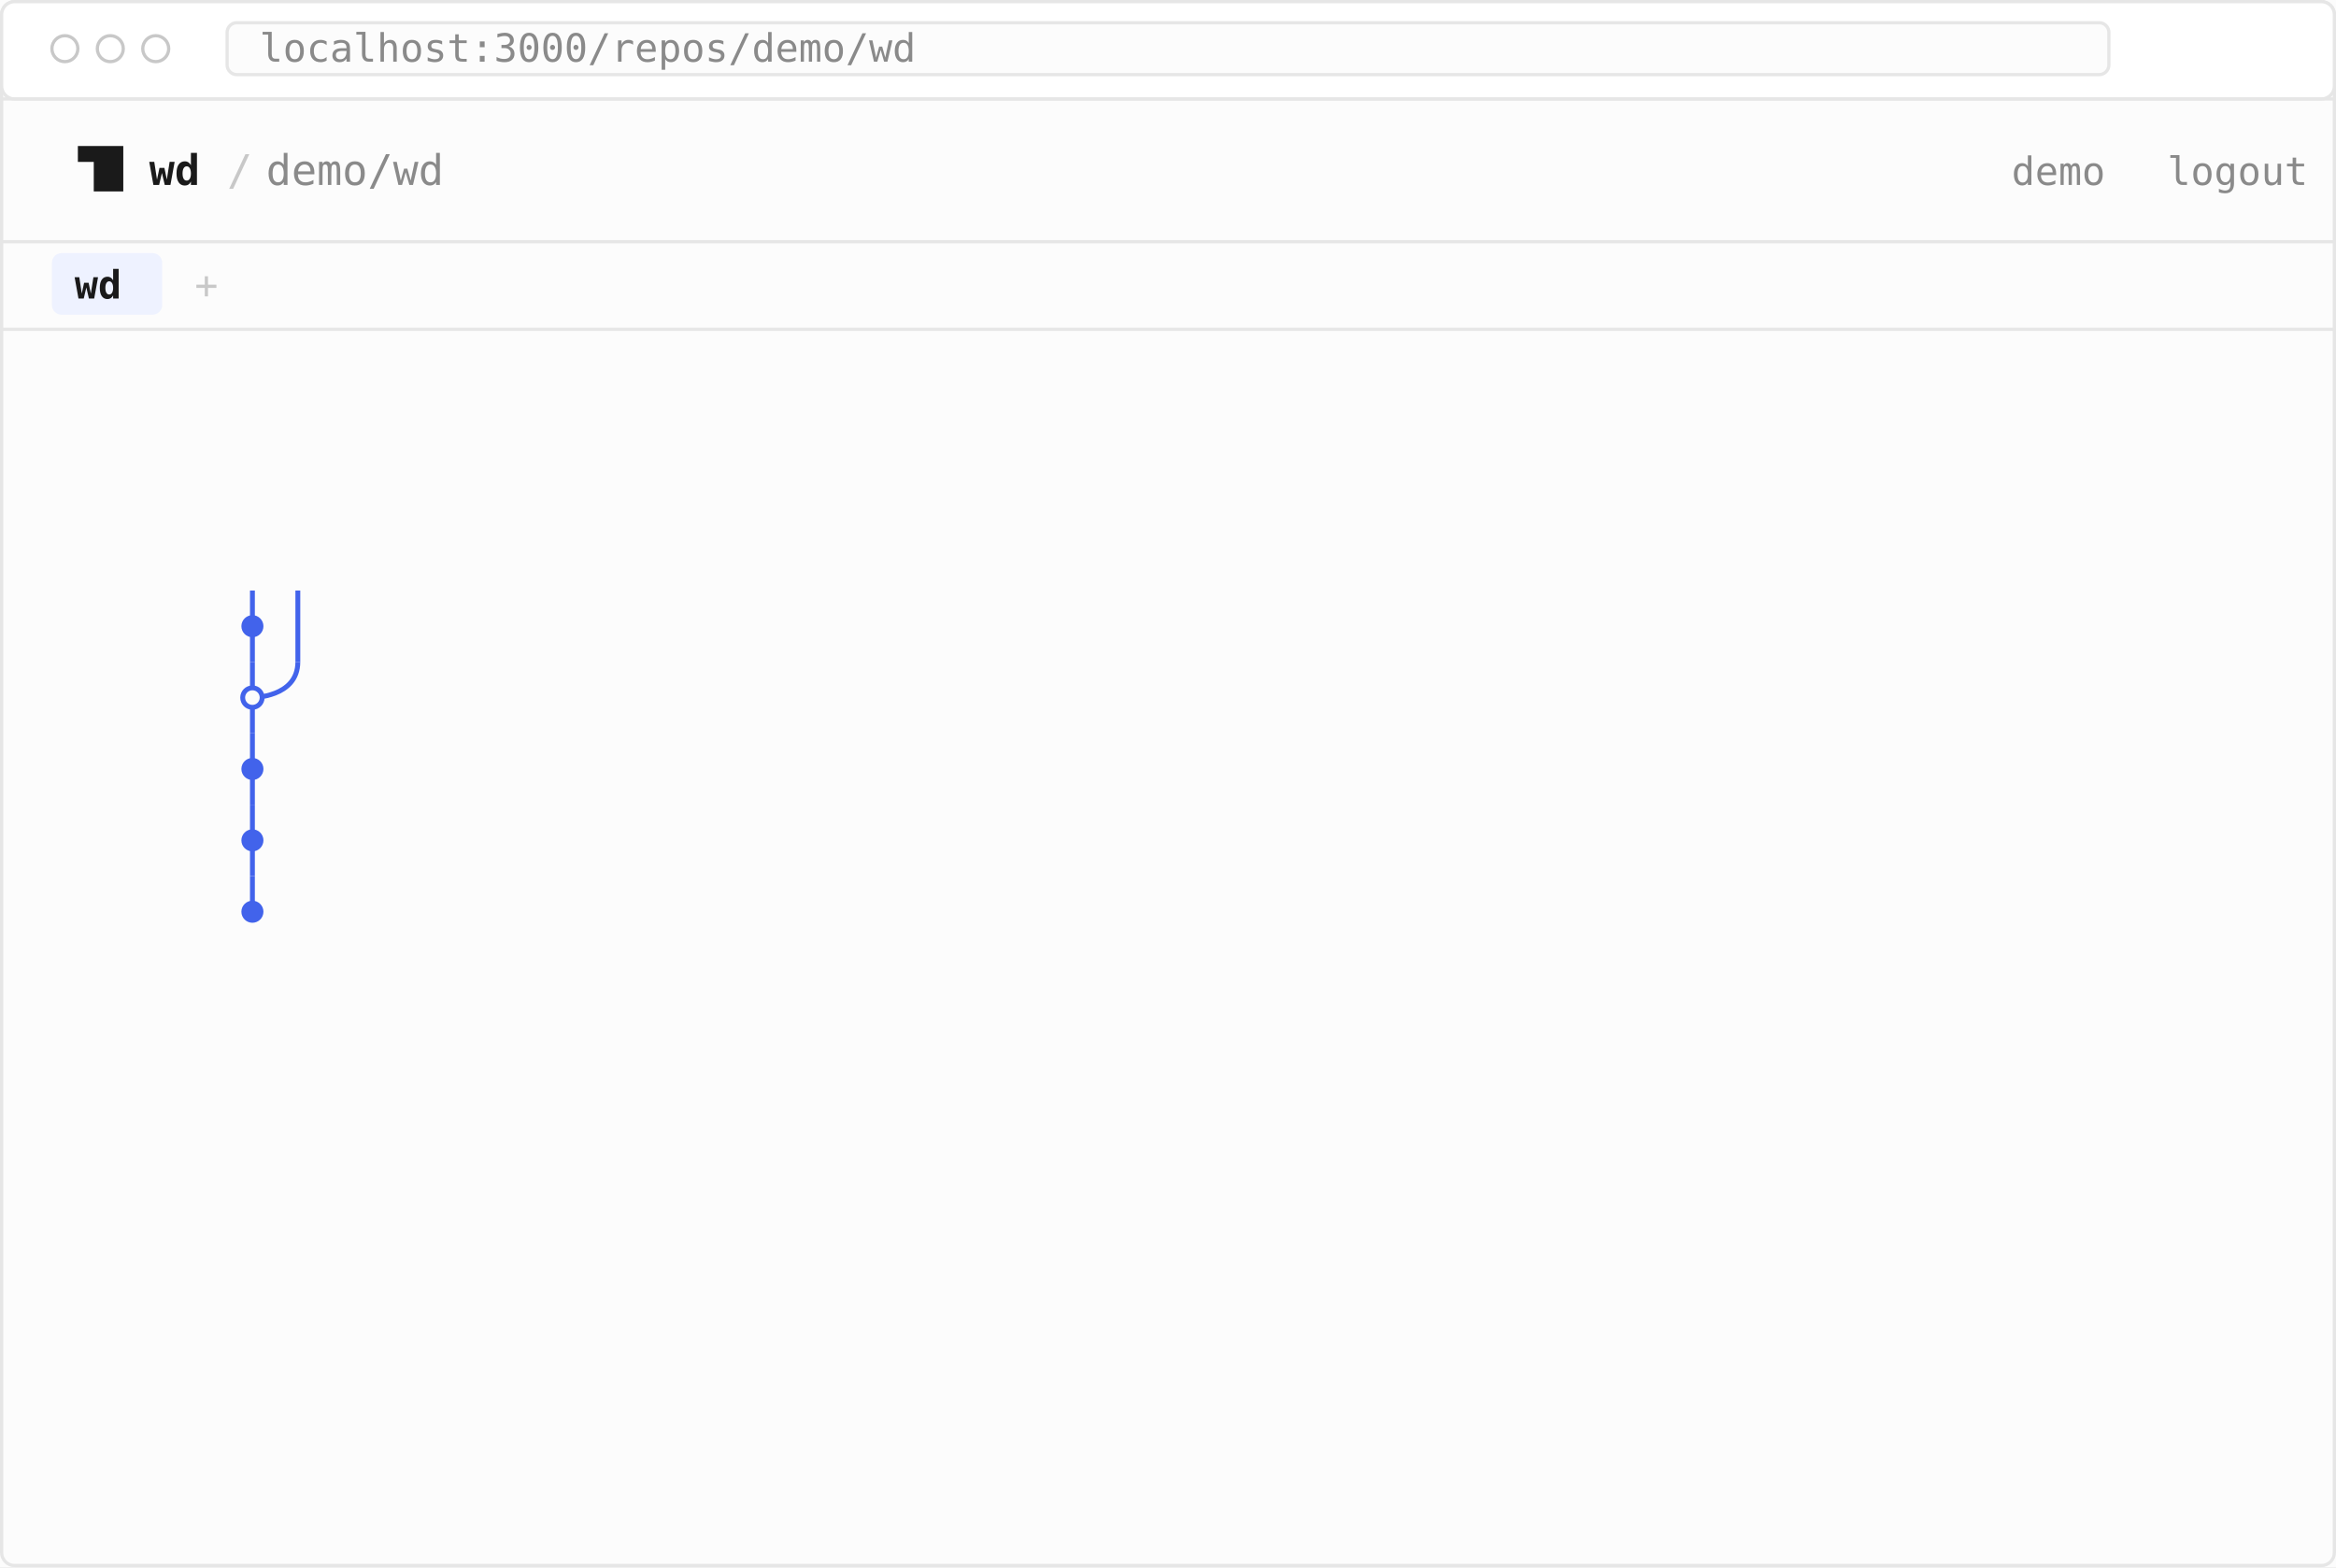
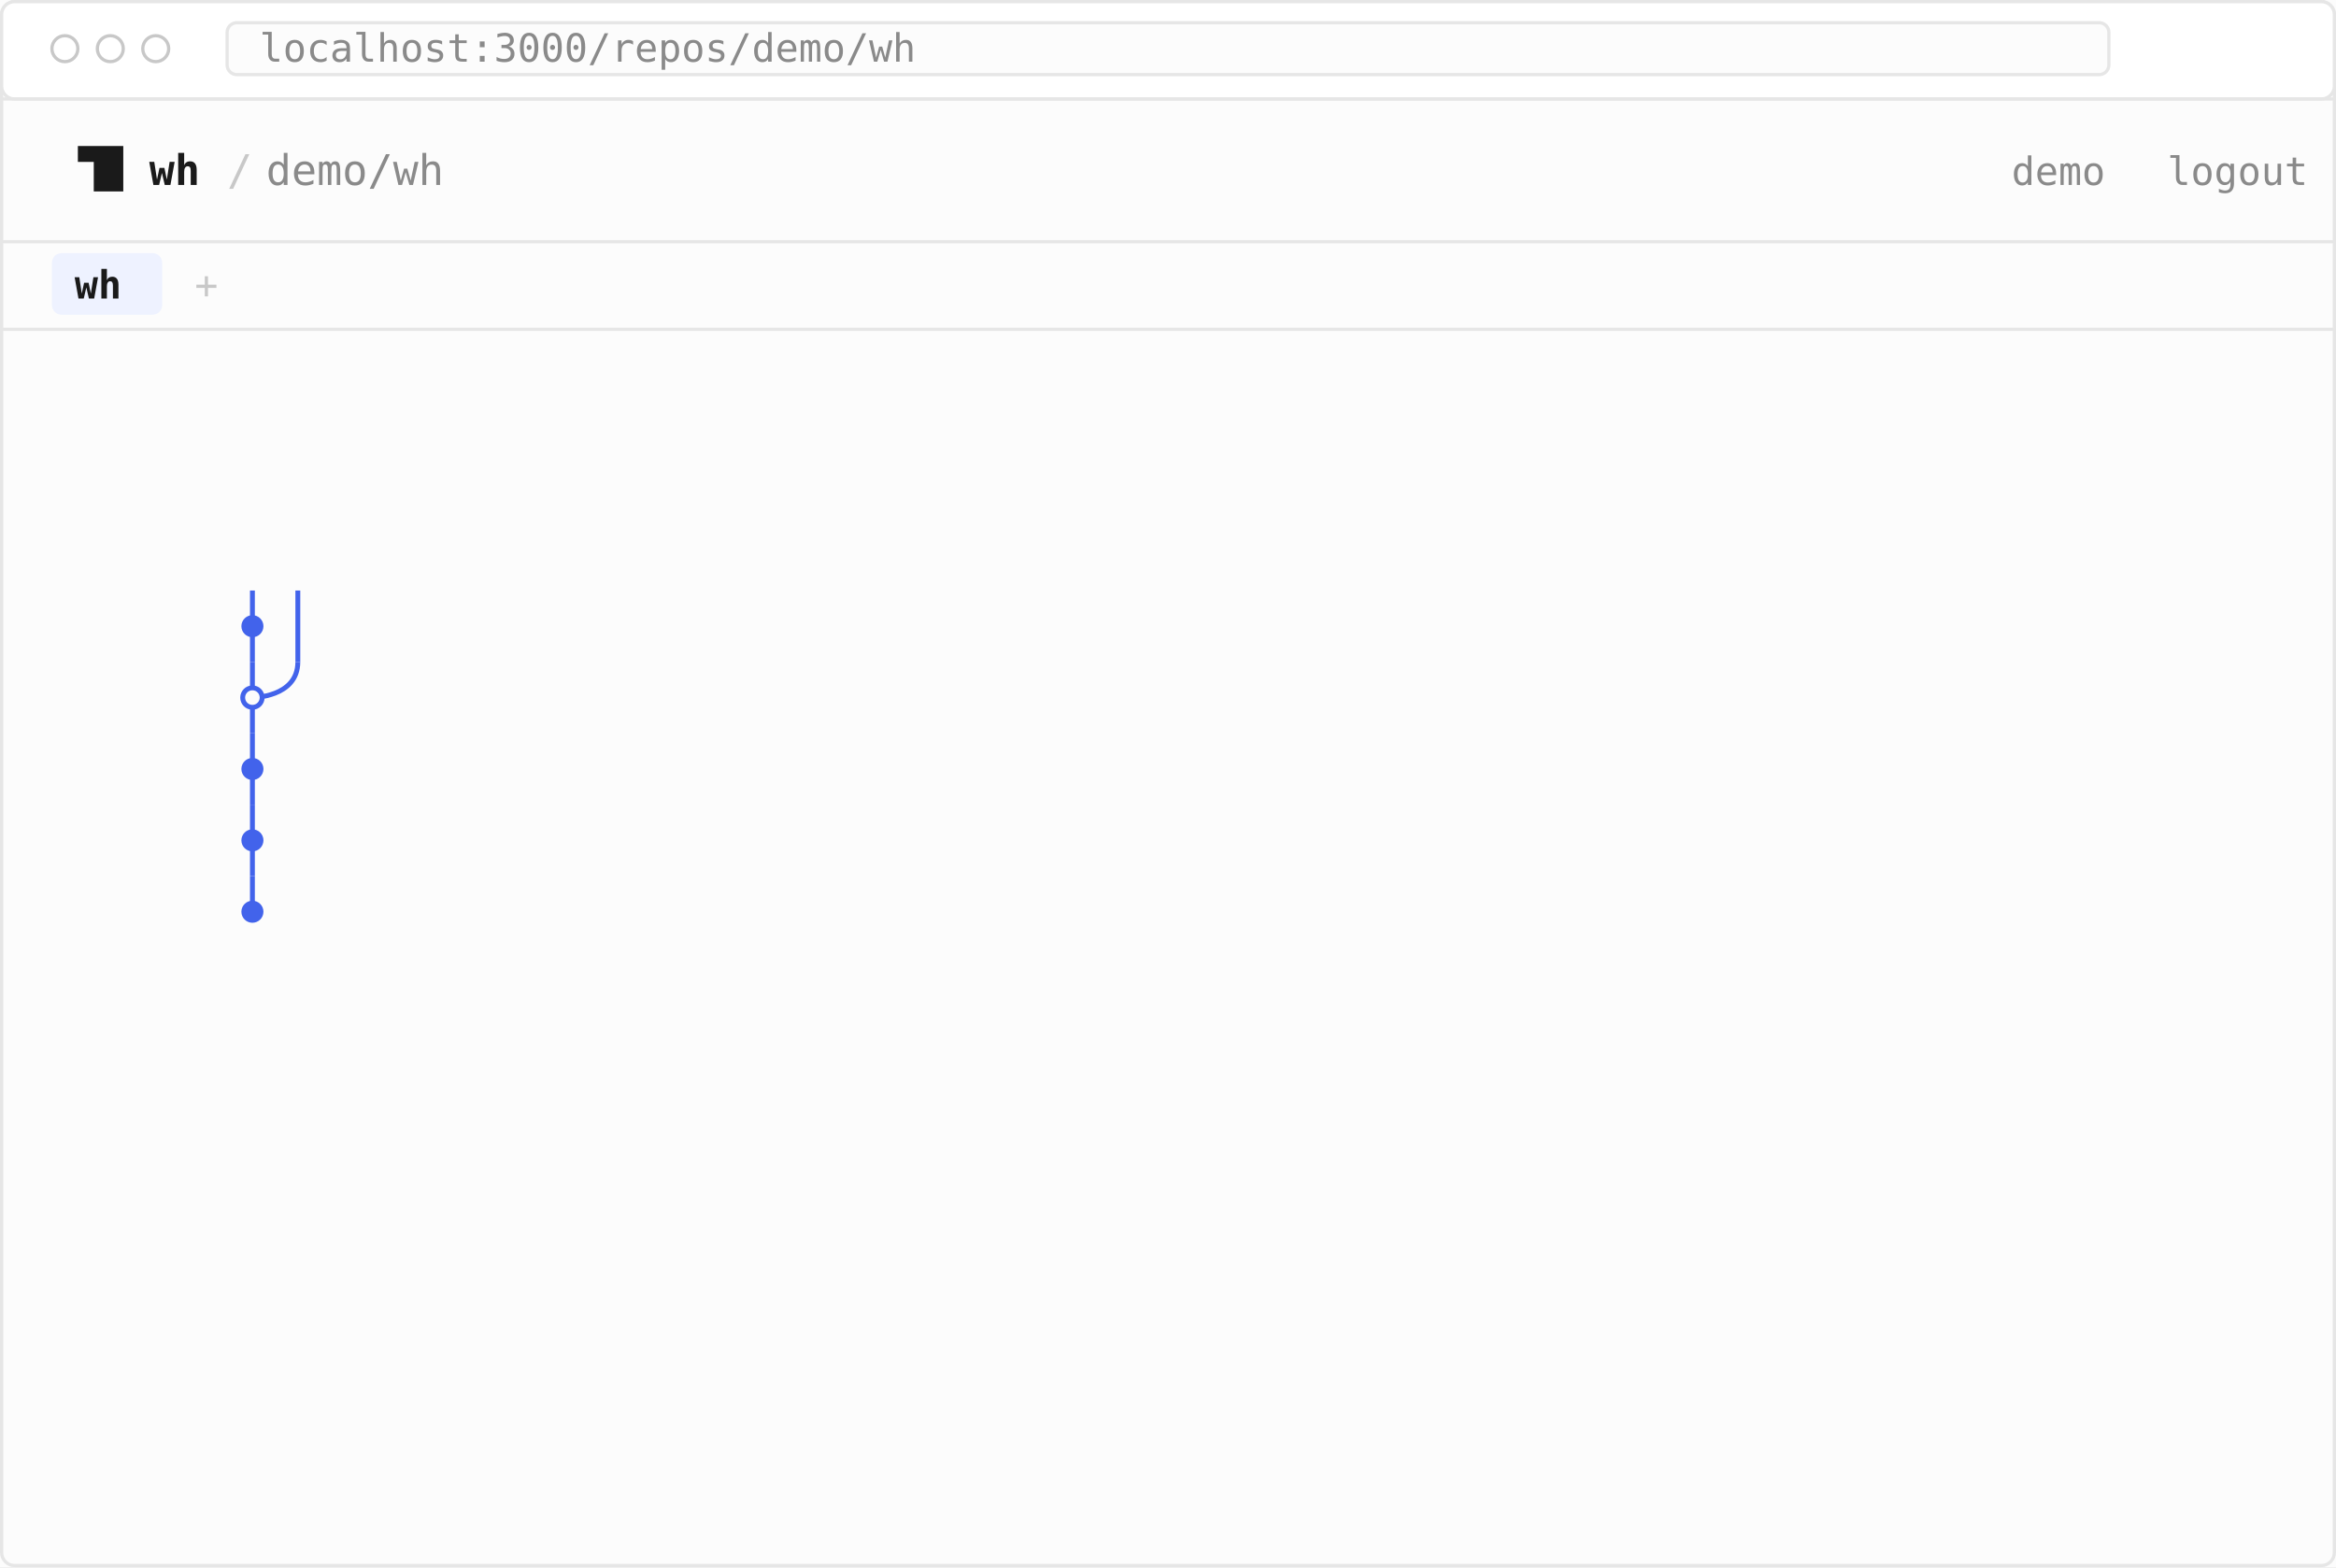
<svg xmlns="http://www.w3.org/2000/svg" width="720" height="483" viewBox="0 0 720 483" font-family="ui-monospace,SFMono-Regular,'SF Mono','Cascadia Mono','JetBrains Mono',Menlo,Consolas,monospace" font-size="13" role="img" aria-label="web: log, then explain 3">
  <style>
text{fill:#1a1a1a;white-space:pre}
.o{fill:#8a8a8a}.g{fill:#2f9e44}.a{fill:#b08900}.x{fill:#4263eb}.f{fill:#c8c8c8}
.c{font-weight:600}.b{font-weight:600}.inv{fill:#fcfcfc}.sm{font-size:12px}
@keyframes blink{50%{opacity:0}}
.r0x1_912{opacity:0;animation:r0x1_912 8.37s linear infinite}
.r4_779x6_691{opacity:0;animation:r4_779x6_691 8.37s linear infinite}
.r5_615x7_527{opacity:0;animation:r5_615x7_527 8.37s linear infinite}
.r6_452x8_363{opacity:0;animation:r6_452x8_363 8.37s linear infinite}
.k5{animation:k5 8.37s steps(3) infinite,blink 1s steps(1) infinite}
.k5v{opacity:0;animation:k5v 8.37s linear infinite}
.r13_859x15_771{opacity:0;animation:r13_859x15_771 8.37s linear infinite}
.r15_532x17_443{opacity:0;animation:r15_532x17_443 8.37s linear infinite}
.r17_204x19_116{opacity:0;animation:r17_204x19_116 8.37s linear infinite}
.r18_877x20_789{opacity:0;animation:r18_877x20_789 8.37s linear infinite}
.r20_55x22_461{opacity:0;animation:r20_55x22_461 8.37s linear infinite}
.r22_222x24_134{opacity:0;animation:r22_222x24_134 8.37s linear infinite}
.r23_895x25_806{opacity:0;animation:r23_895x25_806 8.37s linear infinite}
.r29_869x31_78{opacity:0;animation:r29_869x31_78 8.37s linear infinite}
.r30_705x32_616{opacity:0;animation:r30_705x32_616 8.37s linear infinite}
.r31_541x33_453{opacity:0;animation:r31_541x33_453 8.37s linear infinite}
.r32_378x34_289{opacity:0;animation:r32_378x34_289 8.37s linear infinite}
.r33_214x35_125{opacity:0;animation:r33_214x35_125 8.37s linear infinite}
.r34_05x35_962{opacity:0;animation:r34_05x35_962 8.37s linear infinite}
.r34_886x36_798{opacity:0;animation:r34_886x36_798 8.37s linear infinite}
.r36_559x38_471{opacity:0;animation:r36_559x38_471 8.37s linear infinite}
.k51{animation:k51 8.37s steps(9) infinite,blink 1s steps(1) infinite}
.k51v{opacity:0;animation:k51v 8.37s linear infinite}
.r43_967x45_878{opacity:0;animation:r43_967x45_878 8.37s linear infinite}
.r46_356x48_268{opacity:0;animation:r46_356x48_268 8.37s linear infinite}
.r51_732x53_644{opacity:0;animation:r51_732x53_644 8.37s linear infinite}
.r54_122x56_033{opacity:0;animation:r54_122x56_033 8.37s linear infinite}
.r55_137x57_049{opacity:0;animation:r55_137x57_049 8.37s linear infinite}
.r56_153x58_065{opacity:0;animation:r56_153x58_065 8.37s linear infinite}
.r57_168x59_08{opacity:0;animation:r57_168x59_08 8.37s linear infinite}
.r58_184x60_096{opacity:0;animation:r58_184x60_096 8.37s linear infinite}
.r59_2x61_111{opacity:0;animation:r59_2x61_111 8.37s linear infinite}
.r60_215x62_127{opacity:0;animation:r60_215x62_127 8.37s linear infinite}
.r61_231x63_142{opacity:0;animation:r61_231x63_142 8.37s linear infinite}
.r62_246x64_158{opacity:0;animation:r62_246x64_158 8.37s linear infinite}
.r63_262x65_173{opacity:0;animation:r63_262x65_173 8.37s linear infinite}
.r64_875x66_786{opacity:0;animation:r64_875x66_786 8.37s linear infinite}
.r65_89x67_802{opacity:0;animation:r65_89x67_802 8.37s linear infinite}
.r66_906x68_817{opacity:0;animation:r66_906x68_817 8.37s linear infinite}
.r67_921x69_833{opacity:0;animation:r67_921x69_833 8.37s linear infinite}
.r68_937x70_848{opacity:0;animation:r68_937x70_848 8.37s linear infinite}
.r69_952x71_864{opacity:0;animation:r69_952x71_864 8.37s linear infinite}
.r70_968x72_879{opacity:0;animation:r70_968x72_879 8.37s linear infinite}
.r71_983x73_895{opacity:0;animation:r71_983x73_895 8.37s linear infinite}
.r72_999x74_91{opacity:0;animation:r72_999x74_91 8.37s linear infinite}
.r74_014x75_926{opacity:0;animation:r74_014x75_926 8.37s linear infinite}
.r76_822x78_734{opacity:0;animation:r76_822x78_734 8.37s linear infinite}
@keyframes r0x1_912{0%,0%{opacity:0}1.912%,100%{opacity:1}}
@keyframes r4_779x6_691{0%,4.779%{opacity:0}6.691%,100%{opacity:1}}
@keyframes r5_615x7_527{0%,5.615%{opacity:0}7.527%,100%{opacity:1}}
@keyframes r6_452x8_363{0%,6.452%{opacity:0}8.363%,100%{opacity:1}}
@keyframes k5{4.779%{transform:translateX(0)}7.288%,100%{transform:translateX(23.40px)}}
@keyframes k5v{0%,4.579%{opacity:0}4.779%,11.47%{opacity:1}11.770%,100%{opacity:0}}
@keyframes r13_859x15_771{0%,13.859%{opacity:0}15.771%,100%{opacity:1}}
@keyframes r15_532x17_443{0%,15.532%{opacity:0}17.443%,100%{opacity:1}}
@keyframes r17_204x19_116{0%,17.204%{opacity:0}19.116%,100%{opacity:1}}
@keyframes r18_877x20_789{0%,18.877%{opacity:0}20.789%,100%{opacity:1}}
@keyframes r20_55x22_461{0%,20.55%{opacity:0}22.461%,100%{opacity:1}}
@keyframes r22_222x24_134{0%,22.222%{opacity:0}24.134%,100%{opacity:1}}
@keyframes r23_895x25_806{0%,23.895%{opacity:0}25.806%,100%{opacity:1}}
@keyframes r29_869x31_78{0%,29.869%{opacity:0}31.78%,100%{opacity:1}}
@keyframes r30_705x32_616{0%,30.705%{opacity:0}32.616%,100%{opacity:1}}
@keyframes r31_541x33_453{0%,31.541%{opacity:0}33.453%,100%{opacity:1}}
@keyframes r32_378x34_289{0%,32.378%{opacity:0}34.289%,100%{opacity:1}}
@keyframes r33_214x35_125{0%,33.214%{opacity:0}35.125%,100%{opacity:1}}
@keyframes r34_05x35_962{0%,34.05%{opacity:0}35.962%,100%{opacity:1}}
@keyframes r34_886x36_798{0%,34.886%{opacity:0}36.798%,100%{opacity:1}}
@keyframes r36_559x38_471{0%,36.559%{opacity:0}38.471%,100%{opacity:1}}
@keyframes k51{29.869%{transform:translateX(0)}37.395%,100%{transform:translateX(70.20px)}}
@keyframes k51v{0%,29.669%{opacity:0}29.869%,41.577%{opacity:1}41.877%,100%{opacity:0}}
@keyframes r43_967x45_878{0%,43.967%{opacity:0}45.878%,100%{opacity:1}}
@keyframes r46_356x48_268{0%,46.356%{opacity:0}48.268%,100%{opacity:1}}
@keyframes r51_732x53_644{0%,51.732%{opacity:0}53.644%,100%{opacity:1}}
@keyframes r54_122x56_033{0%,54.122%{opacity:0}56.033%,100%{opacity:1}}
@keyframes r55_137x57_049{0%,55.137%{opacity:0}57.049%,100%{opacity:1}}
@keyframes r56_153x58_065{0%,56.153%{opacity:0}58.065%,100%{opacity:1}}
@keyframes r57_168x59_08{0%,57.168%{opacity:0}59.08%,100%{opacity:1}}
@keyframes r58_184x60_096{0%,58.184%{opacity:0}60.096%,100%{opacity:1}}
@keyframes r59_2x61_111{0%,59.2%{opacity:0}61.111%,100%{opacity:1}}
@keyframes r60_215x62_127{0%,60.215%{opacity:0}62.127%,100%{opacity:1}}
@keyframes r61_231x63_142{0%,61.231%{opacity:0}63.142%,100%{opacity:1}}
@keyframes r62_246x64_158{0%,62.246%{opacity:0}64.158%,100%{opacity:1}}
@keyframes r63_262x65_173{0%,63.262%{opacity:0}65.173%,100%{opacity:1}}
@keyframes r64_875x66_786{0%,64.875%{opacity:0}66.786%,100%{opacity:1}}
@keyframes r65_89x67_802{0%,65.89%{opacity:0}67.802%,100%{opacity:1}}
@keyframes r66_906x68_817{0%,66.906%{opacity:0}68.817%,100%{opacity:1}}
@keyframes r67_921x69_833{0%,67.921%{opacity:0}69.833%,100%{opacity:1}}
@keyframes r68_937x70_848{0%,68.937%{opacity:0}70.848%,100%{opacity:1}}
@keyframes r69_952x71_864{0%,69.952%{opacity:0}71.864%,100%{opacity:1}}
@keyframes r70_968x72_879{0%,70.968%{opacity:0}72.879%,100%{opacity:1}}
@keyframes r71_983x73_895{0%,71.983%{opacity:0}73.895%,100%{opacity:1}}
@keyframes r72_999x74_91{0%,72.999%{opacity:0}74.91%,100%{opacity:1}}
@keyframes r74_014x75_926{0%,74.014%{opacity:0}75.926%,100%{opacity:1}}
@keyframes r76_822x78_734{0%,76.822%{opacity:0}78.734%,100%{opacity:1}}
@media (prefers-reduced-motion:reduce){*{animation:none!important}.rv{opacity:1!important}.cv{opacity:0!important}}
</style>
  <rect width="720" height="483" fill="#fcfcfc" />
  <rect x="0.5" y="0.5" width="719" height="482" fill="none" stroke="#e6e6e6" rx="4" />
  <rect x="0.5" y="0.5" width="719" height="30" fill="#ffffff" stroke="#e6e6e6" rx="4" />
  <rect x="0.5" y="30" width="719" height="1" fill="#e6e6e6" />
  <circle cx="20" cy="15" r="4" fill="none" stroke="#c8c8c8" />
  <circle cx="34" cy="15" r="4" fill="none" stroke="#c8c8c8" />
  <circle cx="48" cy="15" r="4" fill="none" stroke="#c8c8c8" />
  <rect x="70" y="7" width="580" height="16" fill="#fcfcfc" stroke="#e6e6e6" rx="3" />
-   <text class="o sm" x="80" y="19">localhost:3000/repos/demo/wd</text>
+   <text class="o sm" x="80" y="19">localhost:3000/repos/demo/wh</text>
  <path d="M 24 45 h 14 v 14 h -9.1 v -9.1 h -4.9 z" fill="#1a1a1a" />
-   <text class="b" x="46" y="57">wd</text>
+   <text class="b" x="46" y="57">wh</text>
  <text class="f" x="70" y="57">/</text>
-   <text class="o" x="82" y="57">demo/wd</text>
+   <text class="o" x="82" y="57">demo/wh</text>
  <text class="o sm" x="620" y="57">demo</text>
  <text class="o sm" x="668" y="57">logout</text>
  <rect x="0.5" y="74" width="719" height="1" fill="#e6e6e6" />
  <rect x="16" y="78" width="34" height="19" fill="#eef2ff" rx="3" />
-   <text class="b sm" x="23" y="92">wd</text>
+   <text class="b sm" x="23" y="92">wh</text>
  <text class="f sm" x="60" y="92">+</text>
  <rect x="0.5" y="101" width="719" height="1" fill="#e6e6e6" />
  <path d="M 77.8 182 L 77.8 204 M 91.8 182 L 91.8 204" fill="none" stroke="#4263eb" stroke-width="1.5" />
  <circle cx="77.8" cy="193" r="3.4" fill="#4263eb" />
  <path d="M 77.8 204 L 77.8 226 M 91.8 204 C 91.8 215 77.8 215 77.8 215" fill="none" stroke="#4263eb" stroke-width="1.5" />
  <circle cx="77.8" cy="215" r="3" fill="#fcfcfc" stroke="#4263eb" stroke-width="1.5" />
  <path d="M 77.8 226 L 77.8 248" fill="none" stroke="#4263eb" stroke-width="1.5" />
  <circle cx="77.8" cy="237" r="3.4" fill="#4263eb" />
  <path d="M 77.8 248 L 77.8 270" fill="none" stroke="#4263eb" stroke-width="1.5" />
  <circle cx="77.8" cy="259" r="3.4" fill="#4263eb" />
  <path d="M 77.8 270 L 77.8 281" fill="none" stroke="#4263eb" stroke-width="1.5" />
  <circle cx="77.8" cy="281" r="3.4" fill="#4263eb" />
-   <text class="rv o r0x1_912" x="24" y="131">▜ wd · demo/wd</text>
-   <text class="rv o r4_779x6_691" x="24" y="153">demo/wd $</text>
+   <text class="rv o r0x1_912" x="24" y="131">▜ wh · demo/wh</text>
+   <text class="rv o r4_779x6_691" x="24" y="153">demo/wh $</text>
  <text class="rv c r4_779x6_691" x="102" y="153">l</text>
  <text class="rv c r5_615x7_527" x="109.8" y="153">o</text>
  <text class="rv c r6_452x8_363" x="117.6" y="153">g</text>
  <g class="cv k5v">
    <rect fill="#1a1a1a" class="k5" x="102" y="141" width="7" height="15" />
  </g>
  <text class="rv o r13_859x15_771" x="39.6" y="175">#</text>
  <text class="rv o r13_859x15_771" x="102" y="175">description</text>
  <text class="rv o r13_859x15_771" x="507.6" y="175">author</text>
  <text class="rv o r13_859x15_771" x="570" y="175">age</text>
  <text class="rv o r13_859x15_771" x="624.6" y="175">sha</text>
  <rect fill="#e6e6e6" class="rv r13_859x15_771" x="24" y="180" width="672" height="1" />
  <rect fill="none" stroke="#4263eb" class="rv r15_532x17_443" x="102" y="185" width="37.4" height="16" rx="3" />
  <text class="rv o r15_532x17_443" x="39.6" y="197">1</text>
  <text class="rv x r15_532x17_443" x="105.12" y="197">main</text>
  <text class="rv  r15_532x17_443" x="148.8" y="197">switch: keep the query on backspace</text>
  <text class="rv o r15_532x17_443" x="507.6" y="197">demo</text>
  <text class="rv o r15_532x17_443" x="570" y="197">2h</text>
  <text class="rv o r15_532x17_443" x="624.6" y="197">4f1c8ab</text>
  <text class="rv o r17_204x19_116" x="39.6" y="219">2</text>
  <text class="rv o r17_204x19_116" x="102" y="219">merge feat/auth</text>
  <text class="rv o r17_204x19_116" x="507.6" y="219">demo</text>
  <text class="rv o r17_204x19_116" x="570" y="219">6h</text>
  <text class="rv o r17_204x19_116" x="624.6" y="219">b7d0e42</text>
  <text class="rv o r18_877x20_789" x="39.6" y="241">3</text>
  <text class="rv  r18_877x20_789" x="102" y="241">explain: stream the answer line by line</text>
  <text class="rv o r18_877x20_789" x="507.6" y="241">demo</text>
  <text class="rv o r18_877x20_789" x="570" y="241">8h</text>
  <text class="rv o r18_877x20_789" x="624.6" y="241">9c1f2ab</text>
  <text class="rv o r20_55x22_461" x="39.6" y="263">4</text>
  <text class="rv  r20_55x22_461" x="102" y="263">rm: --force for squash-merged branches</text>
  <text class="rv o r20_55x22_461" x="507.6" y="263">alice</text>
  <text class="rv o r20_55x22_461" x="570" y="263">1d</text>
  <text class="rv o r20_55x22_461" x="624.6" y="263">2e5a9c7</text>
  <rect fill="none" stroke="#8a8a8a" class="rv r22_222x24_134" x="102" y="273" width="37.4" height="16" rx="3" />
  <text class="rv o r22_222x24_134" x="39.6" y="285">5</text>
  <text class="rv o r22_222x24_134" x="105.12" y="285">v1.2</text>
  <text class="rv  r22_222x24_134" x="148.8" y="285">sessions: signed jwts, no cookie path</text>
  <text class="rv o r22_222x24_134" x="507.6" y="285">demo</text>
  <text class="rv o r22_222x24_134" x="570" y="285">2d</text>
  <text class="rv o r22_222x24_134" x="624.6" y="285">c04b81f</text>
  <text class="rv f r23_895x25_806" x="24" y="307">↑↓ select · enter open · esc back</text>
-   <text class="rv o r29_869x31_78" x="24" y="329">demo/wd $</text>
+   <text class="rv o r29_869x31_78" x="24" y="329">demo/wh $</text>
  <text class="rv c r29_869x31_78" x="102" y="329">e</text>
  <text class="rv c r30_705x32_616" x="109.8" y="329">x</text>
  <text class="rv c r31_541x33_453" x="117.6" y="329">p</text>
  <text class="rv c r32_378x34_289" x="125.4" y="329">l</text>
  <text class="rv c r33_214x35_125" x="133.2" y="329">a</text>
  <text class="rv c r34_05x35_962" x="141" y="329">i</text>
  <text class="rv c r34_886x36_798" x="148.8" y="329">n</text>
  <text class="rv c r36_559x38_471" x="164.4" y="329">3</text>
  <g class="cv k51v">
    <rect fill="#1a1a1a" class="k51" x="102" y="317" width="7" height="15" />
  </g>
  <text class="rv o r43_967x45_878" x="24" y="351">row 3: 9c1f2ab explain: stream the answer line by line</text>
  <text class="rv o r46_356x48_268" x="24" y="373">reading 1 commit · 3 files · +42 −7</text>
  <text class="rv a r51_732x53_644" x="24" y="395">summary</text>
  <text class="rv  r54_122x56_033" x="24" y="417">Explain</text>
  <text class="rv  r55_137x57_049" x="86.4" y="417">now</text>
  <text class="rv  r56_153x58_065" x="117.6" y="417">prints</text>
  <text class="rv  r57_168x59_08" x="172.2" y="417">each</text>
  <text class="rv  r58_184x60_096" x="211.2" y="417">line</text>
  <text class="rv  r59_2x61_111" x="250.2" y="417">as</text>
  <text class="rv  r60_215x62_127" x="273.6" y="417">it</text>
  <text class="rv  r61_231x63_142" x="297" y="417">arrives</text>
  <text class="rv  r62_246x64_158" x="359.4" y="417">instead</text>
  <text class="rv  r63_262x65_173" x="421.8" y="417">of</text>
  <text class="rv  r64_875x66_786" x="24" y="439">waiting</text>
  <text class="rv  r65_89x67_802" x="86.4" y="439">for</text>
  <text class="rv  r66_906x68_817" x="117.6" y="439">the</text>
  <text class="rv  r67_921x69_833" x="148.8" y="439">whole</text>
  <text class="rv  r68_937x70_848" x="195.6" y="439">answer,</text>
  <text class="rv  r69_952x71_864" x="258" y="439">and</text>
  <text class="rv  r70_968x72_879" x="289.2" y="439">section</text>
  <text class="rv  r71_983x73_895" x="351.6" y="439">labels</text>
  <text class="rv  r72_999x74_91" x="406.2" y="439">stay</text>
  <text class="rv  r74_014x75_926" x="445.2" y="439">amber.</text>
  <text class="rv o r76_822x78_734" x="24" y="461">· 4.2s · claude-opus-5 · 640 in · 180 out</text>
</svg>
